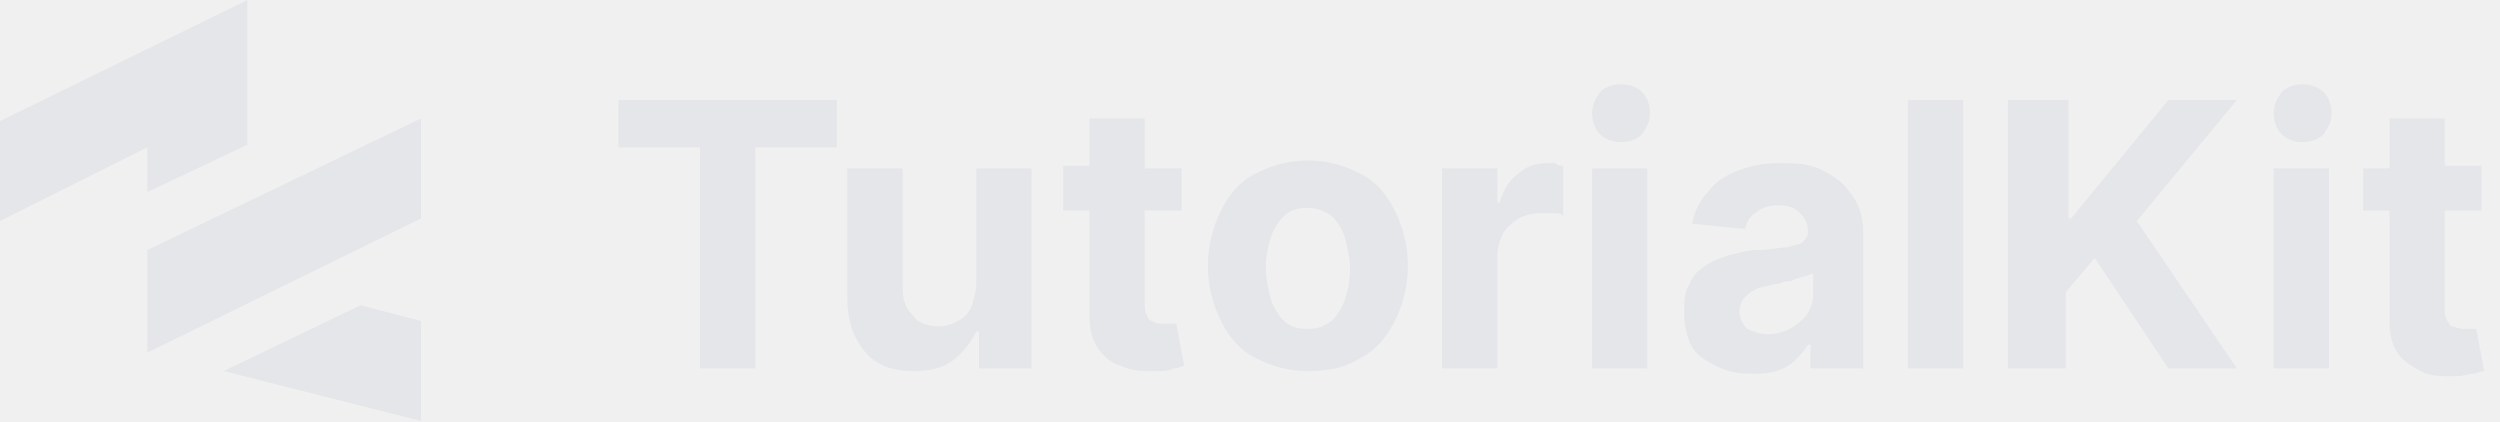
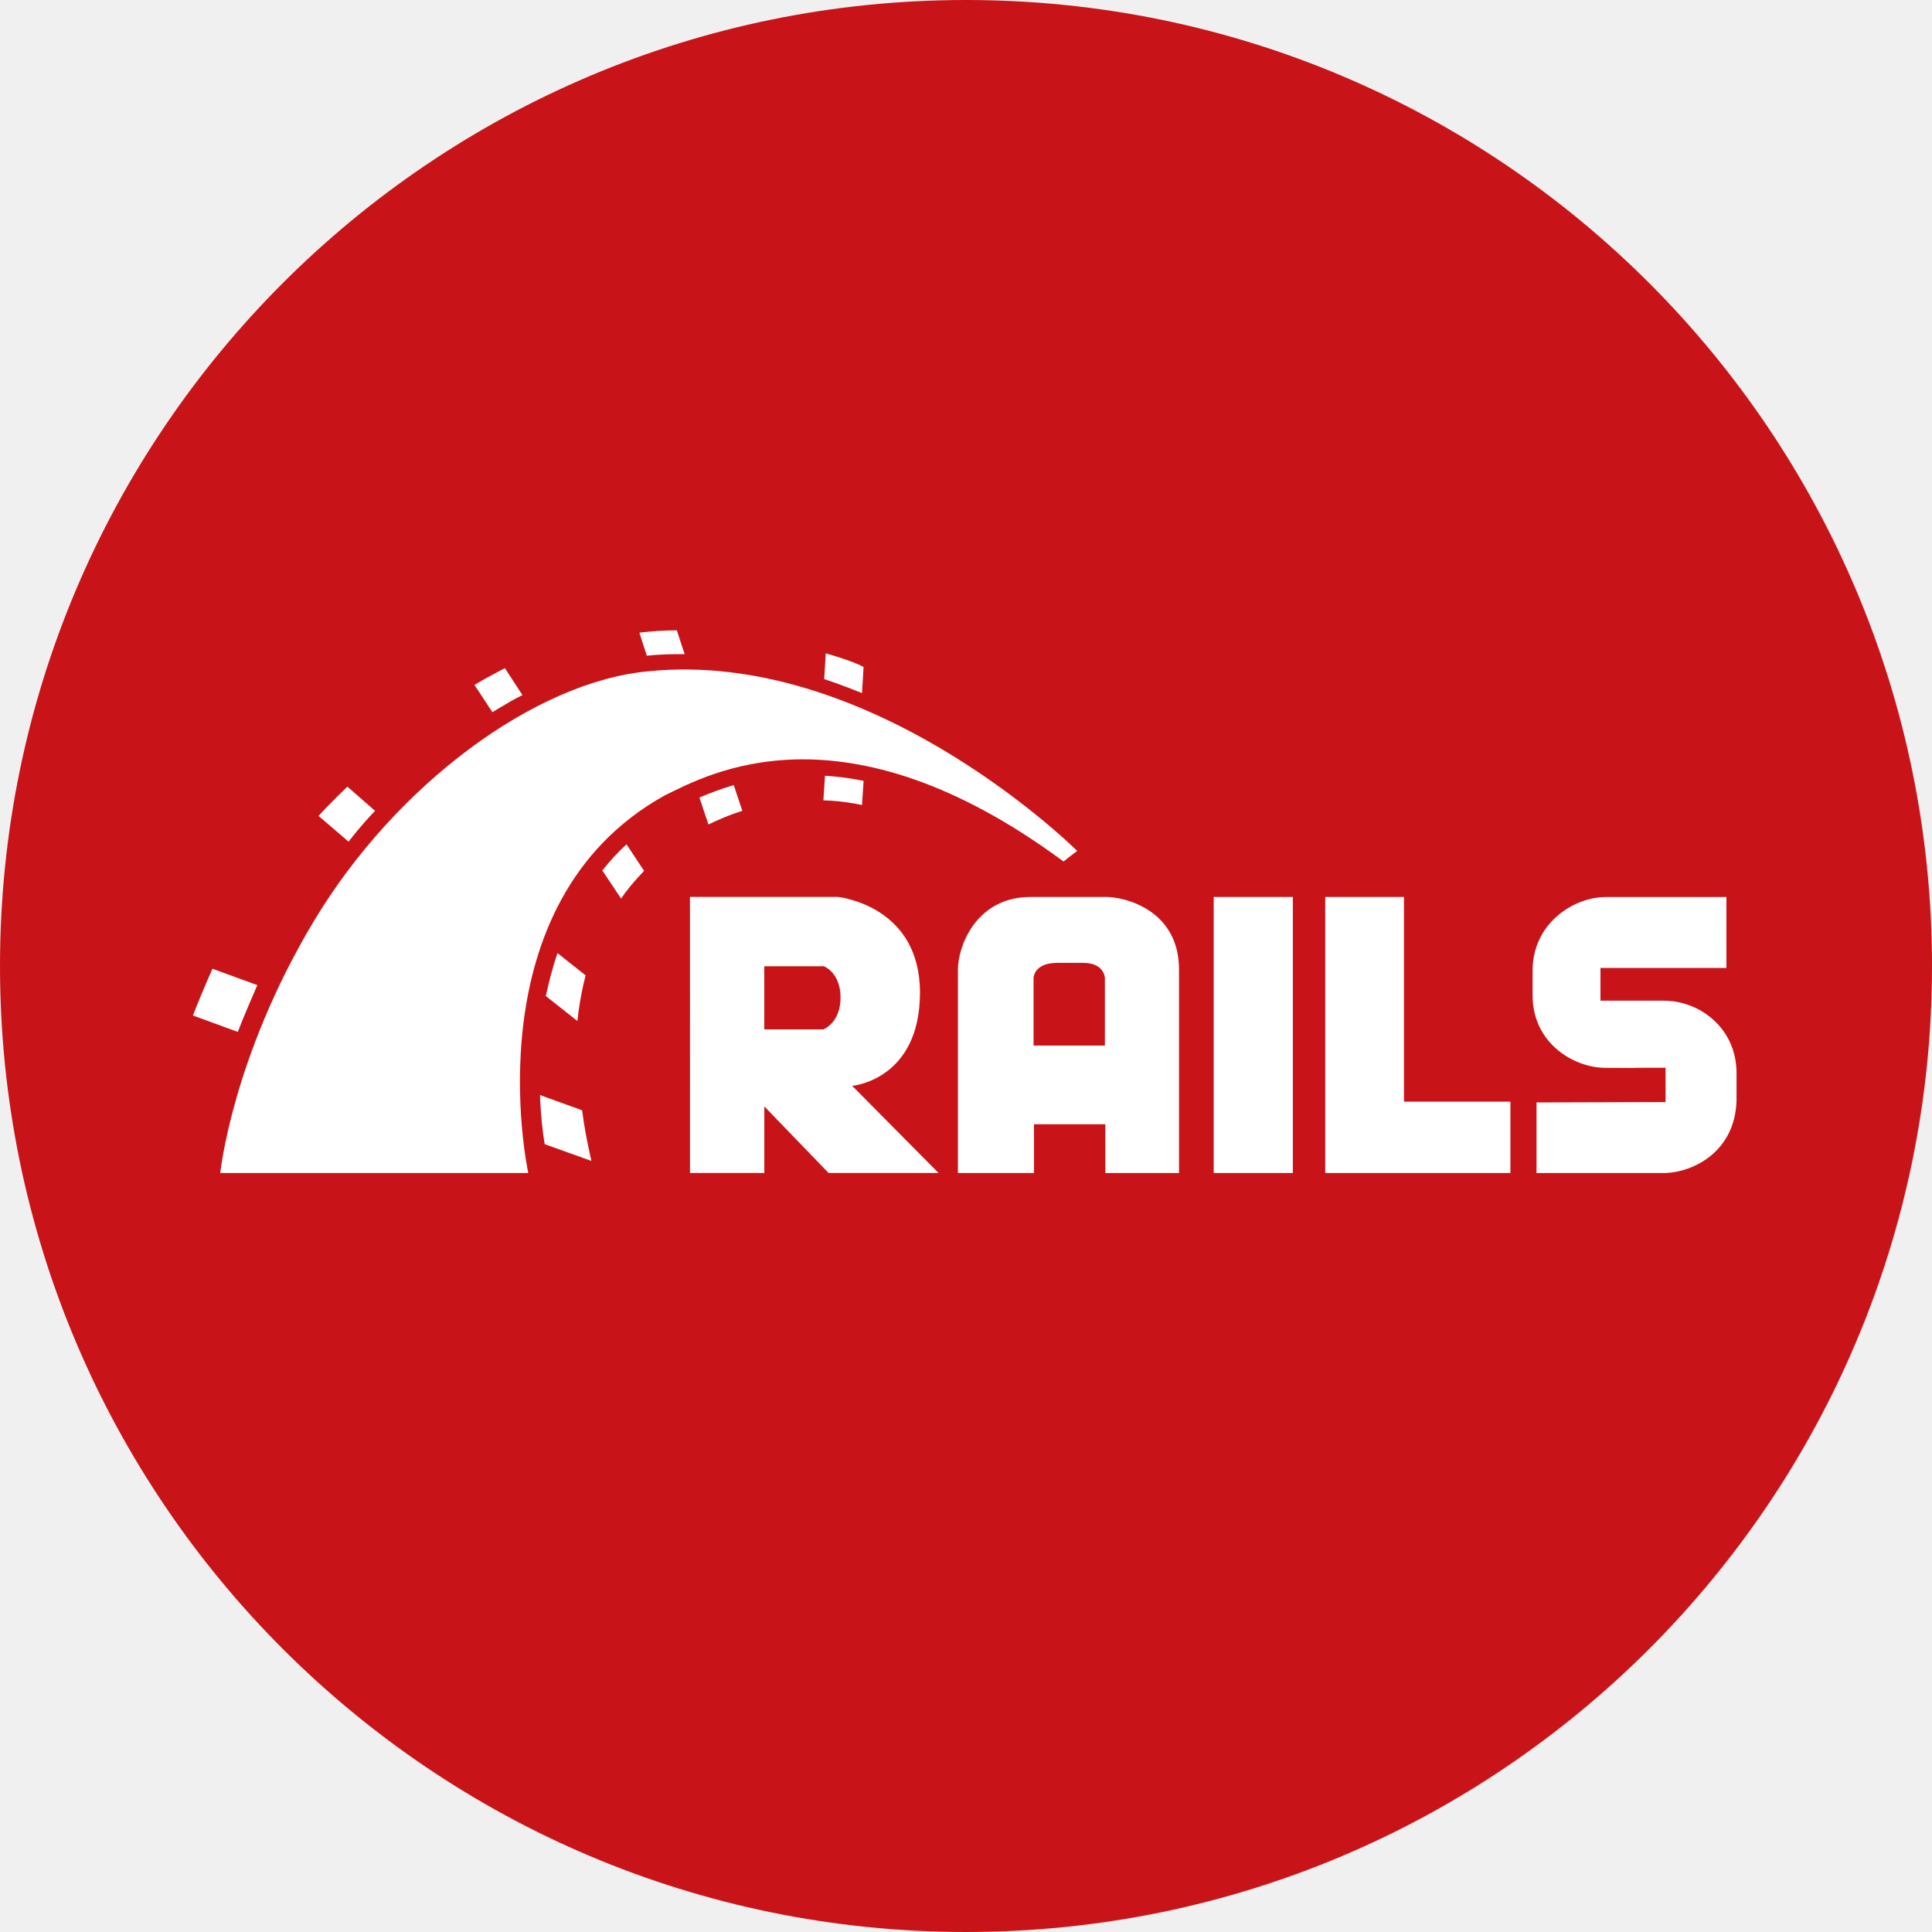
- <svg xmlns="http://www.w3.org/2000/svg" viewBox="0 0 95 16" fill="none">
-   <path d="M60.5 14V6.4H62.6V14H60.5ZM61.6 5.4C61.3 5.4 61 5.3 60.8 5.1C60.6 4.9 60.5 4.6 60.5 4.3C60.5 4 60.6 3.8 60.8 3.5C61 3.3 61.3 3.2 61.6 3.2C61.9 3.2 62.2 3.3 62.4 3.5C62.6 3.7 62.7 4 62.7 4.3C62.7 4.6 62.6 4.8 62.4 5.1C62.2 5.3 61.9 5.4 61.6 5.4ZM86.4 14V6.4H88.5V14H86.4ZM87.5 5.4C87.2 5.4 86.9 5.3 86.7 5.1C86.5 4.9 86.4 4.6 86.4 4.3C86.4 4 86.5 3.8 86.7 3.5C86.9 3.3 87.2 3.2 87.5 3.2C87.8 3.2 88.1 3.3 88.3 3.5C88.5 3.7 88.6 4 88.6 4.3C88.6 4.6 88.5 4.8 88.3 5.1C88.1 5.3 87.8 5.4 87.5 5.4ZM94.3 6.4V8H92.9V11.7C92.9 11.9 92.9 12 93 12.2C93.1 12.3 93.1 12.4 93.2 12.4C93.3 12.4 93.4 12.5 93.6 12.5C93.7 12.5 93.8 12.5 93.9 12.5C94 12.5 94.1 12.5 94.1 12.5L94.4 14.1C94.3 14.1 94.1 14.2 94 14.2C93.8 14.2 93.6 14.3 93.3 14.3C92.8 14.3 92.3 14.3 92 14.1C91.6 13.9 91.3 13.7 91.1 13.4C90.9 13.1 90.8 12.7 90.8 12.2V8H89.8V6.4H90.8V4.5H92.9V6.3H94.3V6.4ZM76.3 3.8V14H78.5V11.1L79.6 9.8L82.4 14H85L81.2 8.4L85 3.8H82.4L78.7 8.3H78.6V3.8H76.3ZM74.6 3.8V14H72.5V3.8H74.6ZM65.2 13.9C65.6 14.1 66 14.2 66.5 14.2C66.9 14.2 67.2 14.2 67.5 14.1C67.8 14 68 13.9 68.2 13.7C68.4 13.5 68.6 13.3 68.7 13.1H68.8V14H70.8V8.8C70.8 8.3 70.7 8 70.5 7.6C70.3 7.3 70.1 7 69.8 6.8C69.5 6.6 69.2 6.4 68.8 6.3C68.4 6.2 68 6.2 67.6 6.2C67 6.2 66.5 6.3 66 6.5C65.5 6.7 65.2 6.9 64.9 7.3C64.6 7.6 64.4 8 64.3 8.5L66.3 8.7C66.4 8.4 66.5 8.2 66.7 8.1C66.9 7.9 67.2 7.8 67.6 7.8C68 7.8 68.2 7.9 68.4 8.1C68.6 8.3 68.7 8.5 68.7 8.8C68.7 9 68.6 9.1 68.5 9.2C68.4 9.3 68.2 9.3 67.9 9.4C67.6 9.4 67.3 9.5 66.8 9.5C66.4 9.5 66.1 9.6 65.7 9.7C65.4 9.8 65.1 9.9 64.8 10.1C64.5 10.3 64.3 10.5 64.2 10.8C64 11.1 64 11.4 64 11.9C64 12.4 64.1 12.8 64.3 13.2C64.5 13.5 64.8 13.7 65.2 13.9ZM68 12.5C67.8 12.6 67.5 12.7 67.2 12.7C66.9 12.7 66.6 12.6 66.4 12.5C66.2 12.3 66.1 12.1 66.1 11.8C66.1 11.6 66.2 11.4 66.3 11.3C66.4 11.2 66.5 11.1 66.7 11C66.9 10.9 67.1 10.9 67.4 10.8C67.5 10.8 67.6 10.8 67.8 10.7C67.9 10.7 68.1 10.7 68.2 10.6C68.3 10.6 68.5 10.5 68.6 10.5C68.7 10.5 68.8 10.4 68.9 10.4V11.2C68.9 11.5 68.8 11.7 68.7 11.9C68.6 12.1 68.2 12.4 68 12.5ZM54.8 6.4V14H56.9V9.7C56.9 9.4 57 9.1 57.1 8.9C57.2 8.7 57.4 8.5 57.7 8.3C57.9 8.2 58.2 8.1 58.5 8.1C58.6 8.1 58.8 8.1 59 8.1C59.2 8.1 59.3 8.1 59.4 8.2V6.3C59.3 6.3 59.2 6.3 59.1 6.2C59 6.2 58.9 6.2 58.8 6.2C58.4 6.2 58 6.3 57.7 6.6C57.4 6.8 57.1 7.2 57 7.7H56.9V6.4H54.8ZM49.7 14.1C48.9 14.1 48.3 13.9 47.7 13.6C47.1 13.3 46.7 12.8 46.4 12.2C46.1 11.6 45.9 10.9 45.9 10.1C45.9 9.3 46.1 8.6 46.4 8C46.7 7.4 47.1 6.9 47.7 6.6C48.3 6.3 48.9 6.1 49.7 6.1C50.5 6.1 51.1 6.3 51.7 6.6C52.3 6.9 52.7 7.4 53 8C53.3 8.6 53.5 9.3 53.5 10.1C53.5 10.9 53.3 11.6 53 12.2C52.7 12.8 52.3 13.3 51.7 13.6C51.1 14 50.4 14.1 49.7 14.1ZM49.7 12.5C50.1 12.5 50.3 12.4 50.6 12.2C50.8 12 51 11.7 51.1 11.4C51.2 11.1 51.3 10.7 51.3 10.2C51.3 9.8 51.2 9.4 51.1 9C51 8.7 50.8 8.4 50.6 8.2C50.3 8 50 7.9 49.7 7.9C49.3 7.9 49 8 48.8 8.2C48.6 8.4 48.4 8.7 48.3 9C48.2 9.3 48.1 9.7 48.1 10.2C48.1 10.6 48.2 11 48.3 11.4C48.4 11.7 48.6 12 48.8 12.2C49 12.4 49.3 12.5 49.7 12.5ZM44.9 8V6.4H43.5V4.5H41.4V6.3H40.4V8H41.4V12C41.4 12.5 41.5 12.9 41.7 13.2C41.9 13.5 42.2 13.8 42.6 13.9C43 14.1 43.4 14.1 43.9 14.1C44.2 14.1 44.4 14.1 44.6 14C44.8 14 44.9 13.9 45 13.9L44.7 12.3C44.6 12.3 44.6 12.3 44.5 12.3C44.4 12.3 44.3 12.3 44.2 12.3C44.1 12.3 43.9 12.3 43.8 12.2C43.7 12.2 43.6 12.1 43.6 12C43.5 11.9 43.5 11.7 43.5 11.5V8H44.9ZM37.1 10.7V6.4H39.2V14H37.2V12.6H37.1C36.9 13 36.6 13.4 36.2 13.7C35.8 14 35.3 14.1 34.7 14.1C34.2 14.1 33.7 14 33.4 13.8C33 13.6 32.7 13.2 32.5 12.8C32.3 12.4 32.2 11.9 32.2 11.3V6.4H34.3V10.9C34.3 11.4 34.4 11.7 34.7 12C34.9 12.3 35.3 12.4 35.7 12.4C36 12.4 36.2 12.3 36.4 12.2C36.6 12.1 36.8 11.9 36.9 11.7C37 11.4 37.1 11.1 37.1 10.7ZM23.5 3.8V5.6H26.6V14H28.7V5.6H31.8V3.8H23.5Z" fill="#E4E6E9" />
-   <path d="M0 4.6V8.4L5.6 5.6V7.3L9.4 5.5V0L0 4.6ZM5.6 9.5L16 4.5V8.3L5.6 13.4V9.5ZM13.7 11.6L8.5 14.1L16 16V12.2L13.7 11.6Z" fill="#E4E6E9" />
+ <svg xmlns="http://www.w3.org/2000/svg" fill="none" height="75" viewBox="0 0 75 75" width="75">
+   <clipPath id="a">
+     <path d="m7.366 24.107h60.268v21.429h-60.268z" />
+   </clipPath>
+   <circle cx="37.5" cy="37.5" fill="#c81418" r="37.5" />
+   <g clip-path="url(#a)">
+     <path d="m67.019 34.821v2.755h-4.889v1.271h2.467c1.321 0 2.727.982 2.811 2.656l.004.159v1.059c-.059 2.014-1.703 2.772-2.727 2.813l-.089.002h-4.949v-2.739l5.01-.015v-1.332l-.797.001-.232.001-.057 0-.086.001-.03 0-.037.001-.011.001c0.0 0.0.009.001.023.001l.035.001c.021 0.0.045.001.07.001l.052 0-.104-0c-.21-.001-.571-.003-1.158-.005-1.189 0-2.733-.897-2.826-2.648l-.004-.167v-.954c0-1.807 1.526-2.801 2.722-2.858l.108-.003zm-12.517 0v7.946h4.132v2.77h-7.189v-10.716zm-4.314 0v10.716h-3.072v-10.716zm-7.234 0c.708 0 2.712.489 2.811 2.646l.004.169v7.901h-2.861v-1.892h-2.77v1.892h-2.951v-7.901c0-.883.672-2.71 2.643-2.811l.172-.004zm-16.17-.002 5.746 0c.12.013 3.183.382 3.183 3.712 0 3.33-2.528 3.612-2.627 3.622l-.003 0 3.352 3.382h-4.269l-2.495-2.585v2.585h-2.886zm15.012-1.806.022.022s-.257.182-.53.409c-8.597-6.357-13.848-3.36-15.498-2.558-7.492 4.181-5.327 14.443-5.283 14.648l.001.003h-11.957s.454-4.48 3.632-9.777c3.178-5.297 8.597-9.308 13.001-9.702 8.492-.851 16.146 6.5 16.611 6.955zm-20.834 9.497 1.635.59c.076.593.183 1.154.295 1.666l.068.301-1.816-.651c-.076-.454-.151-1.105-.182-1.907zm21.098-5.131h-1.014c-.755 0-.893.395-.918.539l-.005.038-.001.01-0 2.622h2.77l-0-2.623c-.003-.053-.056-.586-.832-.586zm-33.812.227 1.741.636c-.212.49-.482 1.119-.678 1.613l-.079.203-1.741-.636c.151-.409.469-1.165.757-1.816zm23.736-.096h-2.315v2.45h2.3s.661-.256.661-1.232c0-.977-.646-1.218-.646-1.218zm-10.341-.509 1.09.863c-.121.472-.213.944-.276 1.417l-.042.354-1.226-.969c.121-.545.257-1.105.454-1.665zm2.679-4.223.681 1.029c-.266.279-.513.557-.733.851l-.16.224-.727-1.09c.272-.348.59-.696.938-1.014zm-10.837-2.24 1.075.938c-.272.284-.536.585-.785.89l-.244.306-1.165-.999c.348-.378.726-.757 1.12-1.135zm14.999-.06.333.999c-.351.109-.702.247-1.053.406l-.263.123-.348-1.044c.378-.167.817-.333 1.332-.484zm3.542-.363c.387.024.785.068 1.191.139l.307.058-.061.938c-.4-.085-.799-.14-1.199-.167l-.3-.015zm-12.426-4.177.681 1.044c-.295.147-.582.312-.873.487l-.293.178-.696-1.059c.409-.242.802-.454 1.181-.651zm12.456-.575c.9.257 1.288.434 1.443.516l.025.013-.061 1.014c-.323-.131-.646-.256-.973-.373l-.495-.172zm-5.782-.893.303.923h-.151c-.329 0-.658.009-.988.032l-.329.029-.288-.893c.499-.061.984-.091 1.453-.091z" fill="#fff" />
+   </g>
</svg>
